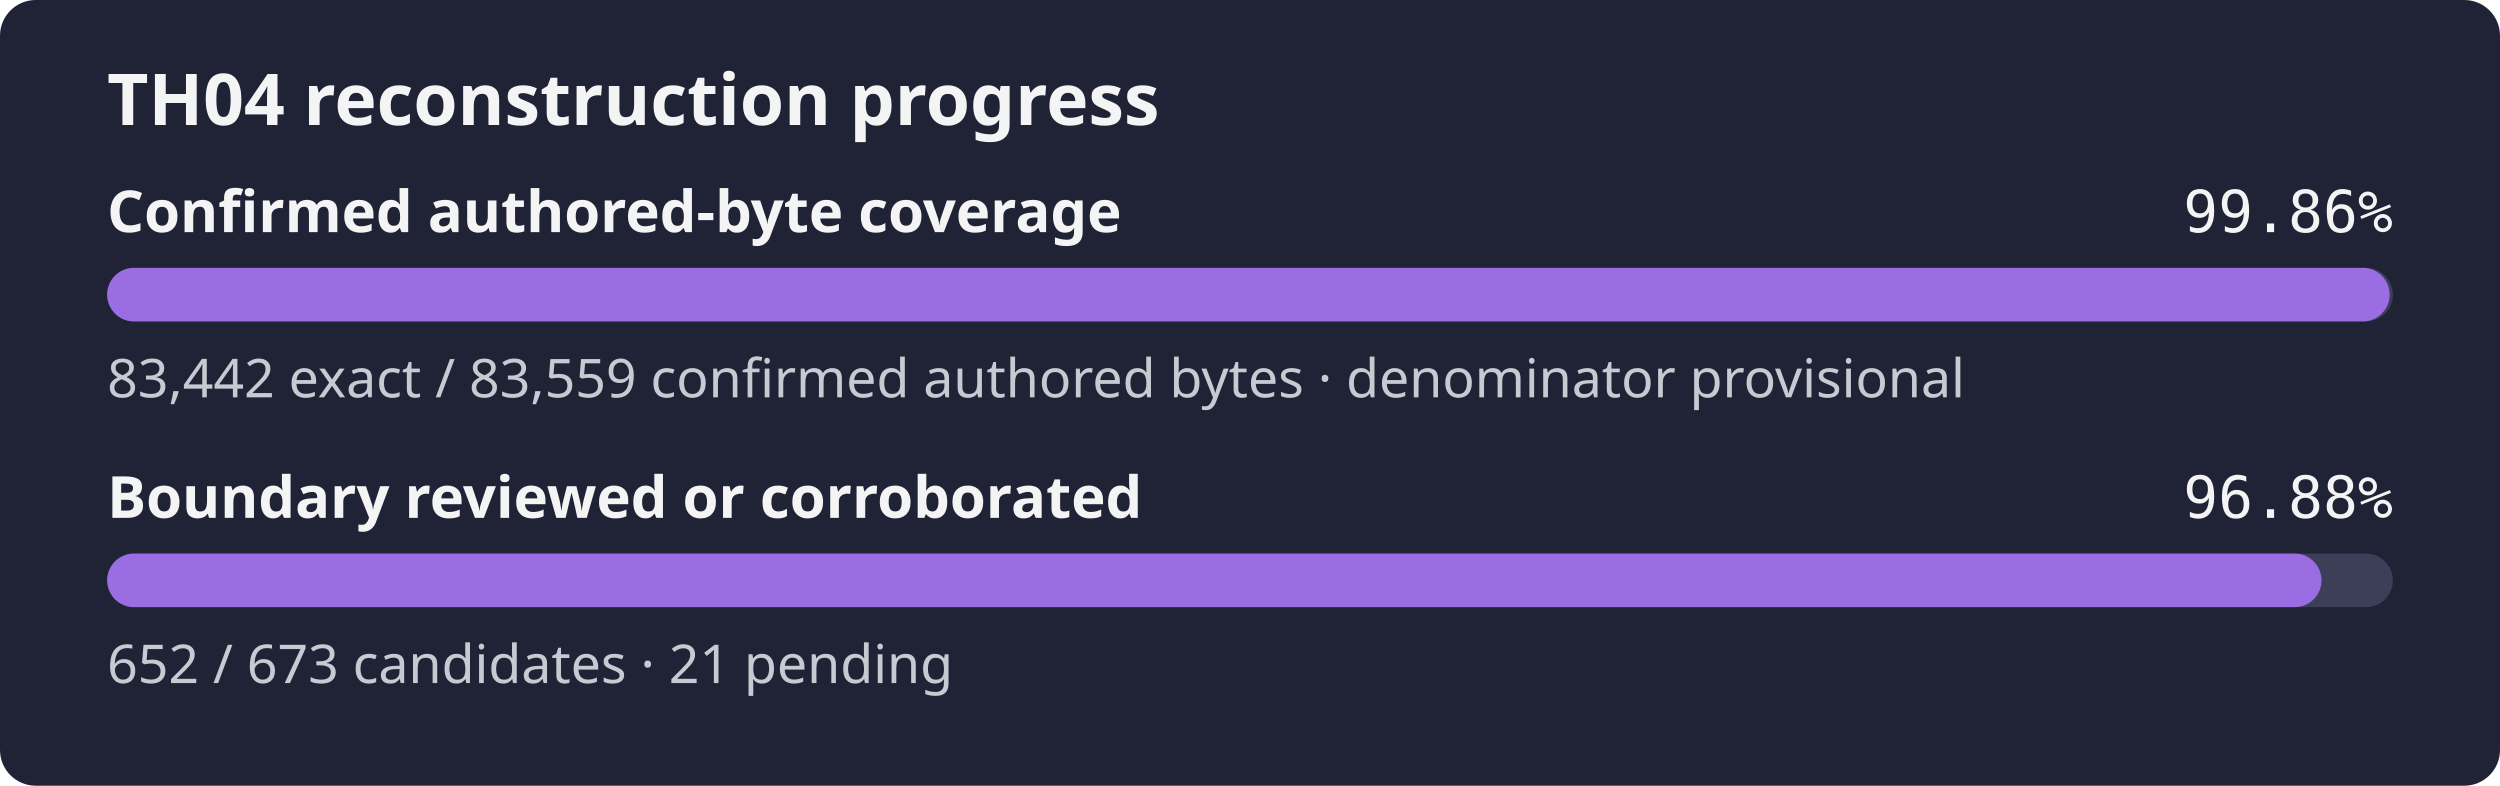
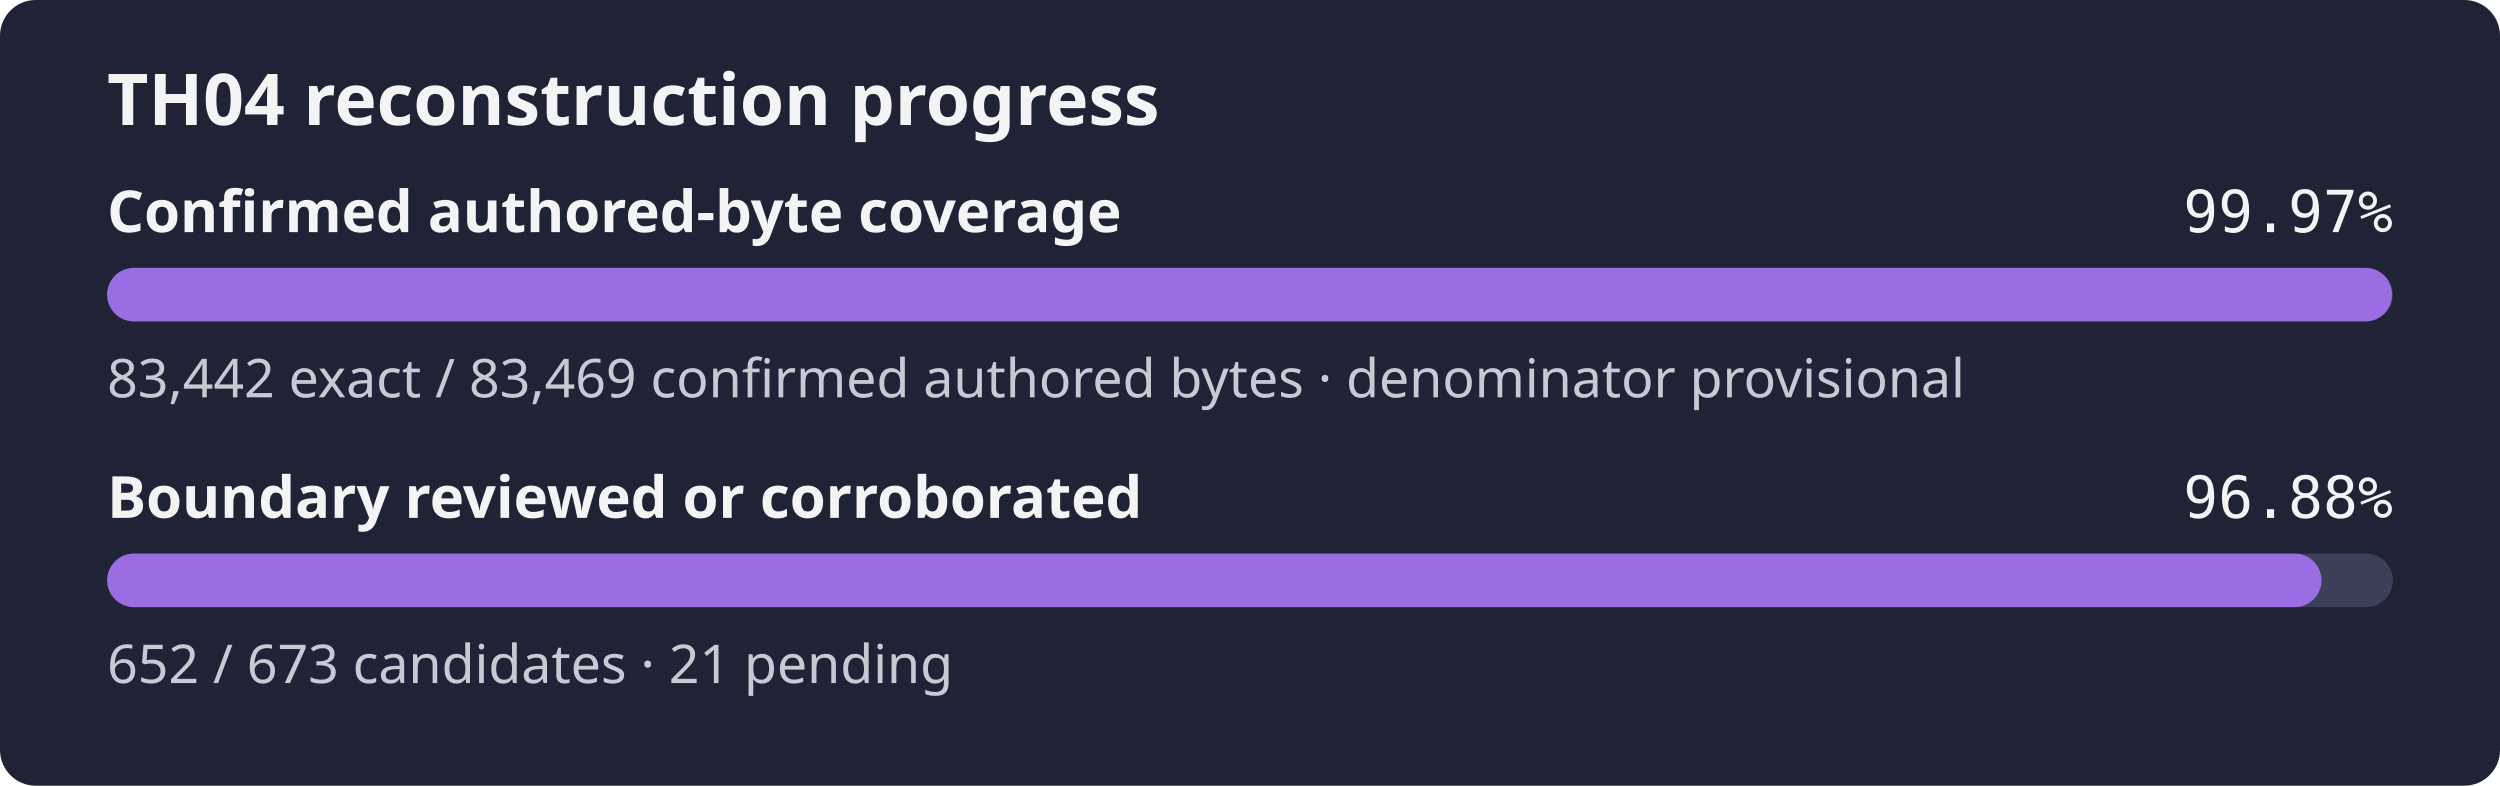
- <svg xmlns="http://www.w3.org/2000/svg" width="560" height="176" role="img" aria-label="TH04 reconstruction progress: 99.86% of the confirmed authored-byte set is exact, boundary reviewed or corroborated 96.88%">
+ <svg xmlns="http://www.w3.org/2000/svg" width="560" height="176" role="img" aria-label="TH04 reconstruction progress: 99.97% of the confirmed authored-byte set is exact, boundary reviewed or corroborated 96.88%">
  <rect width="560" height="176" rx="8" fill="#1f2335" />
  <text x="24" y="28" fill="#f4f4f5" font-family="sans-serif" font-size="16" font-weight="600">TH04 reconstruction progress</text>
  <text x="24" y="52" fill="#f4f4f5" font-family="sans-serif" font-size="13" font-weight="600">Confirmed authored-byte coverage</text>
-   <text x="536" y="52" fill="#f4f4f5" text-anchor="end" font-family="monospace" font-size="13">99.86%</text>
+   <text x="536" y="52" fill="#f4f4f5" text-anchor="end" font-family="monospace" font-size="13">99.97%</text>
  <rect x="24" y="60" width="512" height="12" rx="6" fill="#3b4058" />
-   <rect x="24" y="60" width="511.28" height="12" rx="6" fill="#9b6de3" />
-   <text x="24" y="89" fill="#c8cad2" font-family="sans-serif" font-size="12">83,442 exact / 83,559 confirmed authored bytes · denominator provisional</text>
+   <rect x="24" y="60" width="511.83" height="12" rx="6" fill="#9b6de3" />
+   <text x="24" y="89" fill="#c8cad2" font-family="sans-serif" font-size="12">83,442 exact / 83,469 confirmed authored bytes · denominator provisional</text>
  <text x="24" y="116" fill="#f4f4f5" font-family="sans-serif" font-size="13" font-weight="600">Boundary reviewed or corroborated</text>
  <text x="536" y="116" fill="#f4f4f5" text-anchor="end" font-family="monospace" font-size="13">96.88%</text>
  <rect x="24" y="124" width="512" height="12" rx="6" fill="#3b4058" />
  <rect x="24" y="124" width="496.02" height="12" rx="6" fill="#9b6de3" />
  <text x="24" y="153" fill="#c8cad2" font-family="sans-serif" font-size="12">652 / 673 candidates · 21 pending</text>
</svg>
